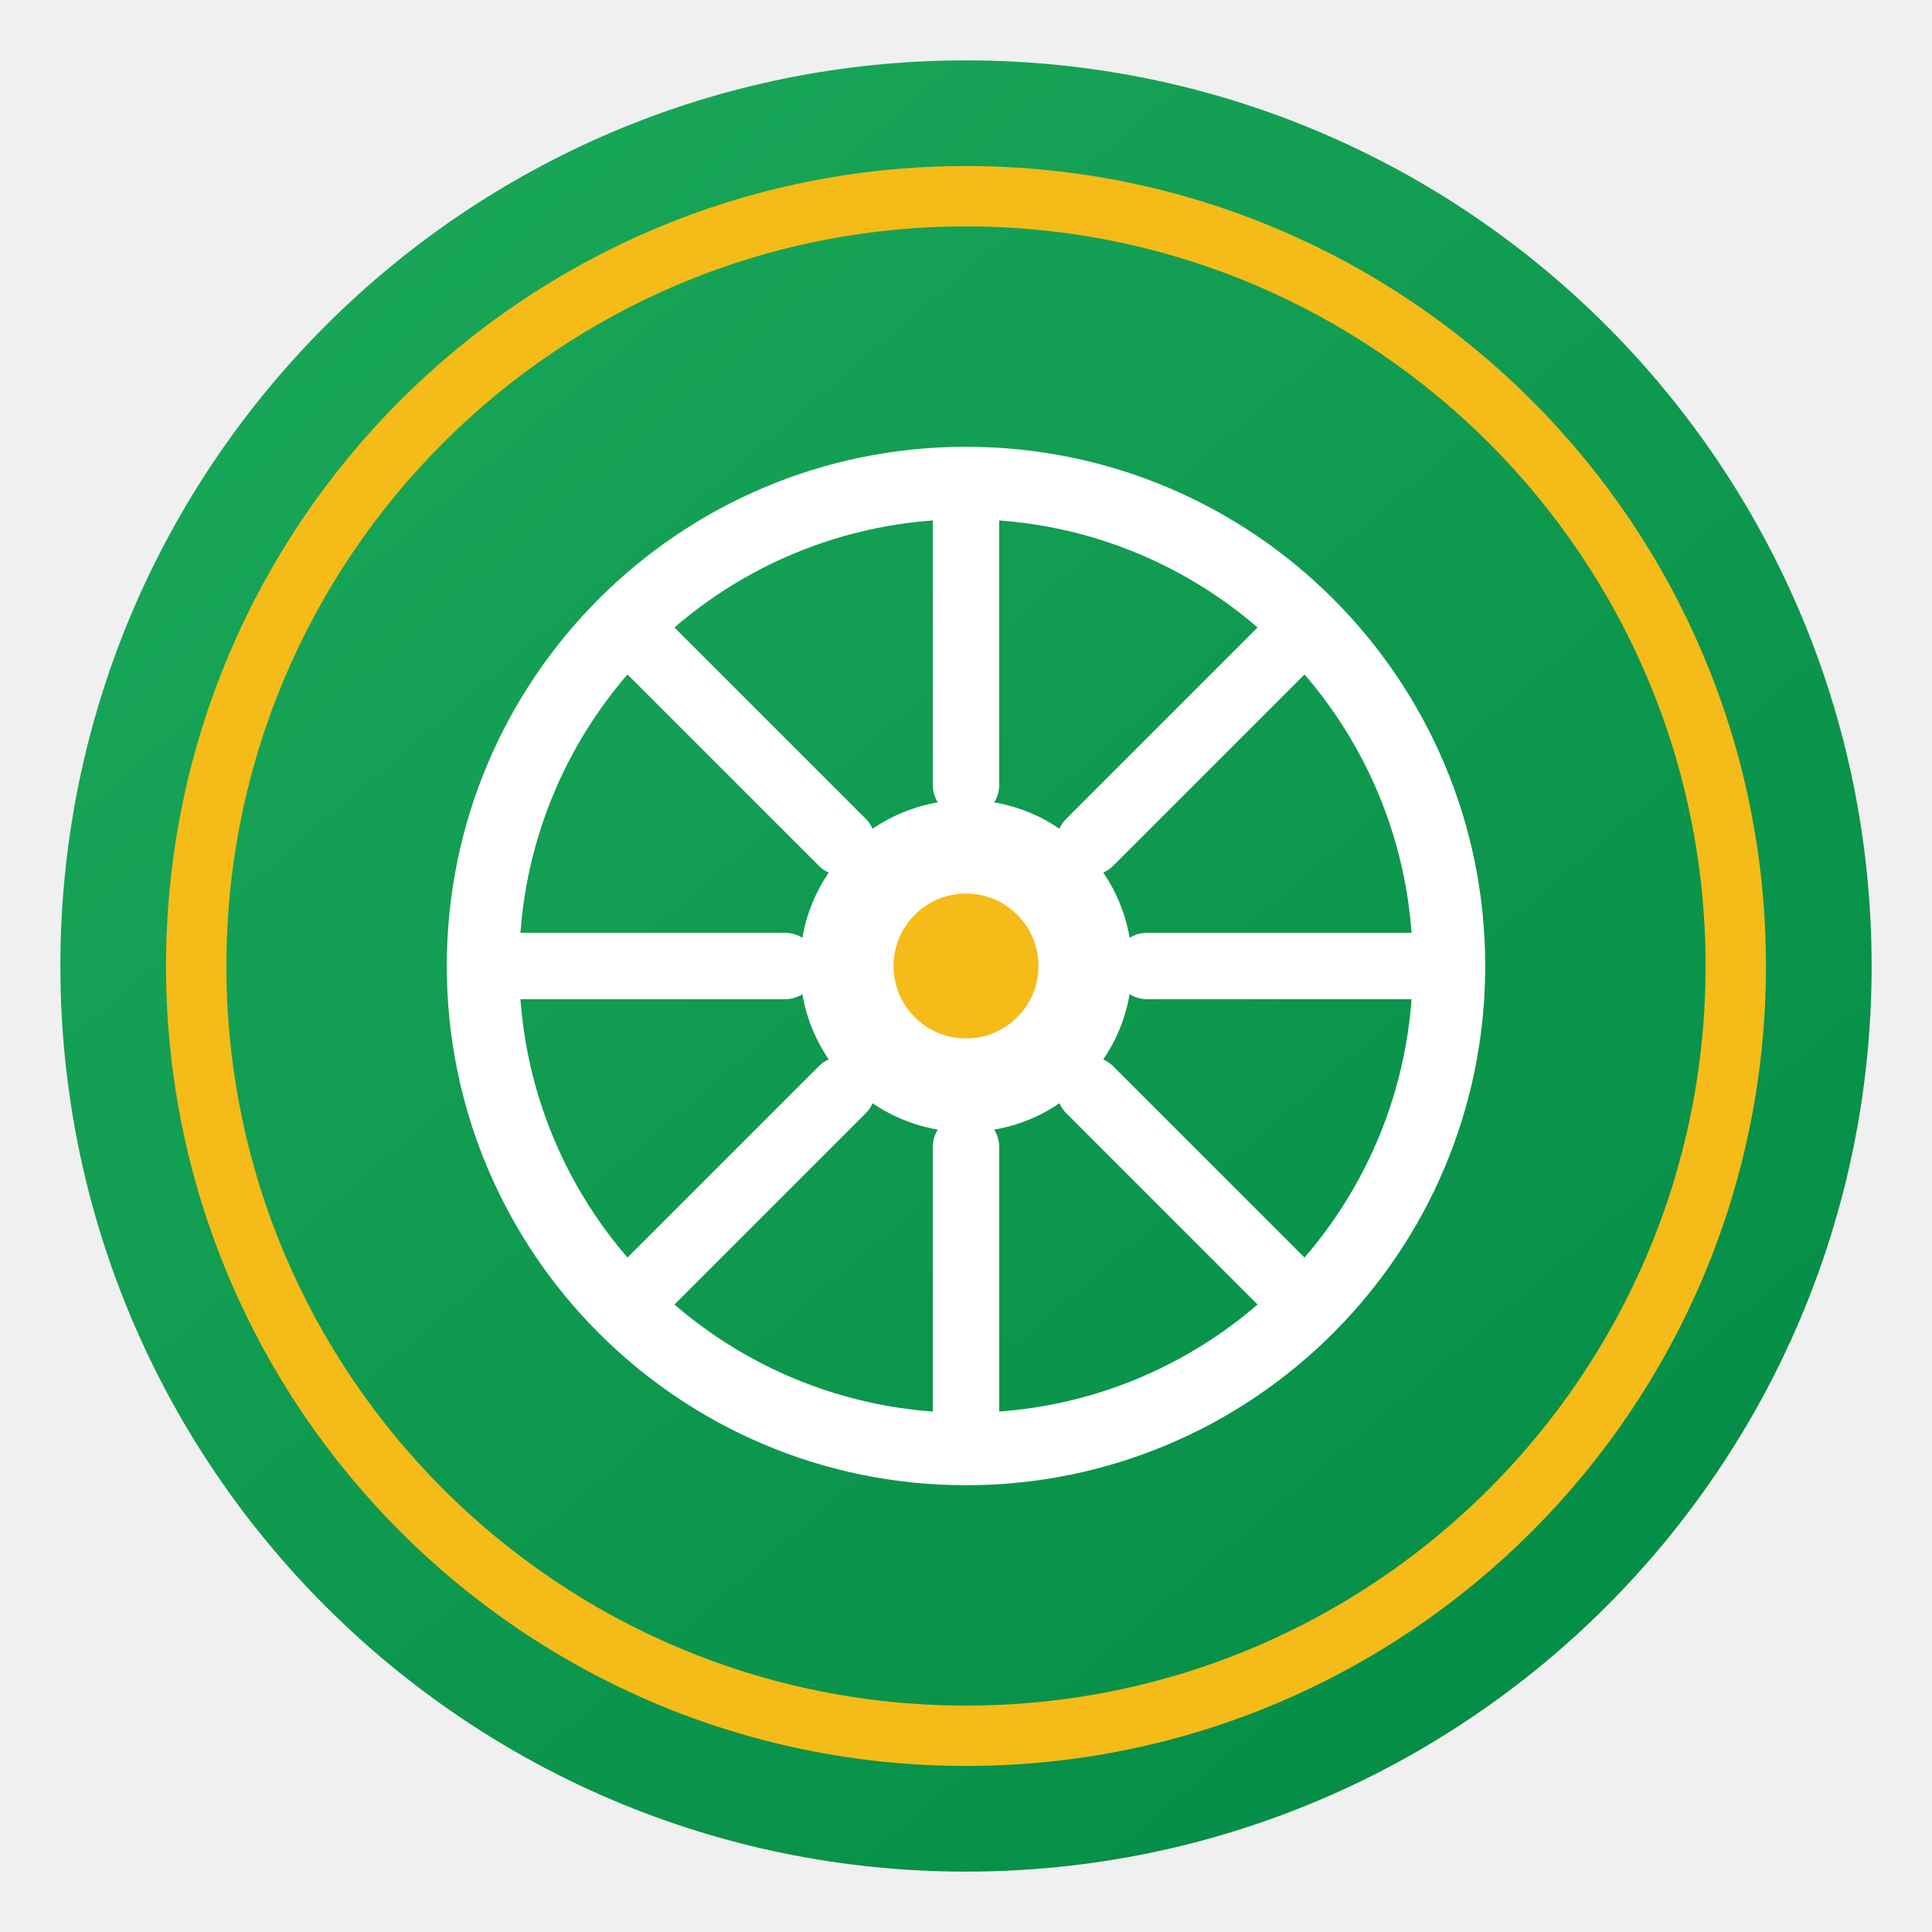
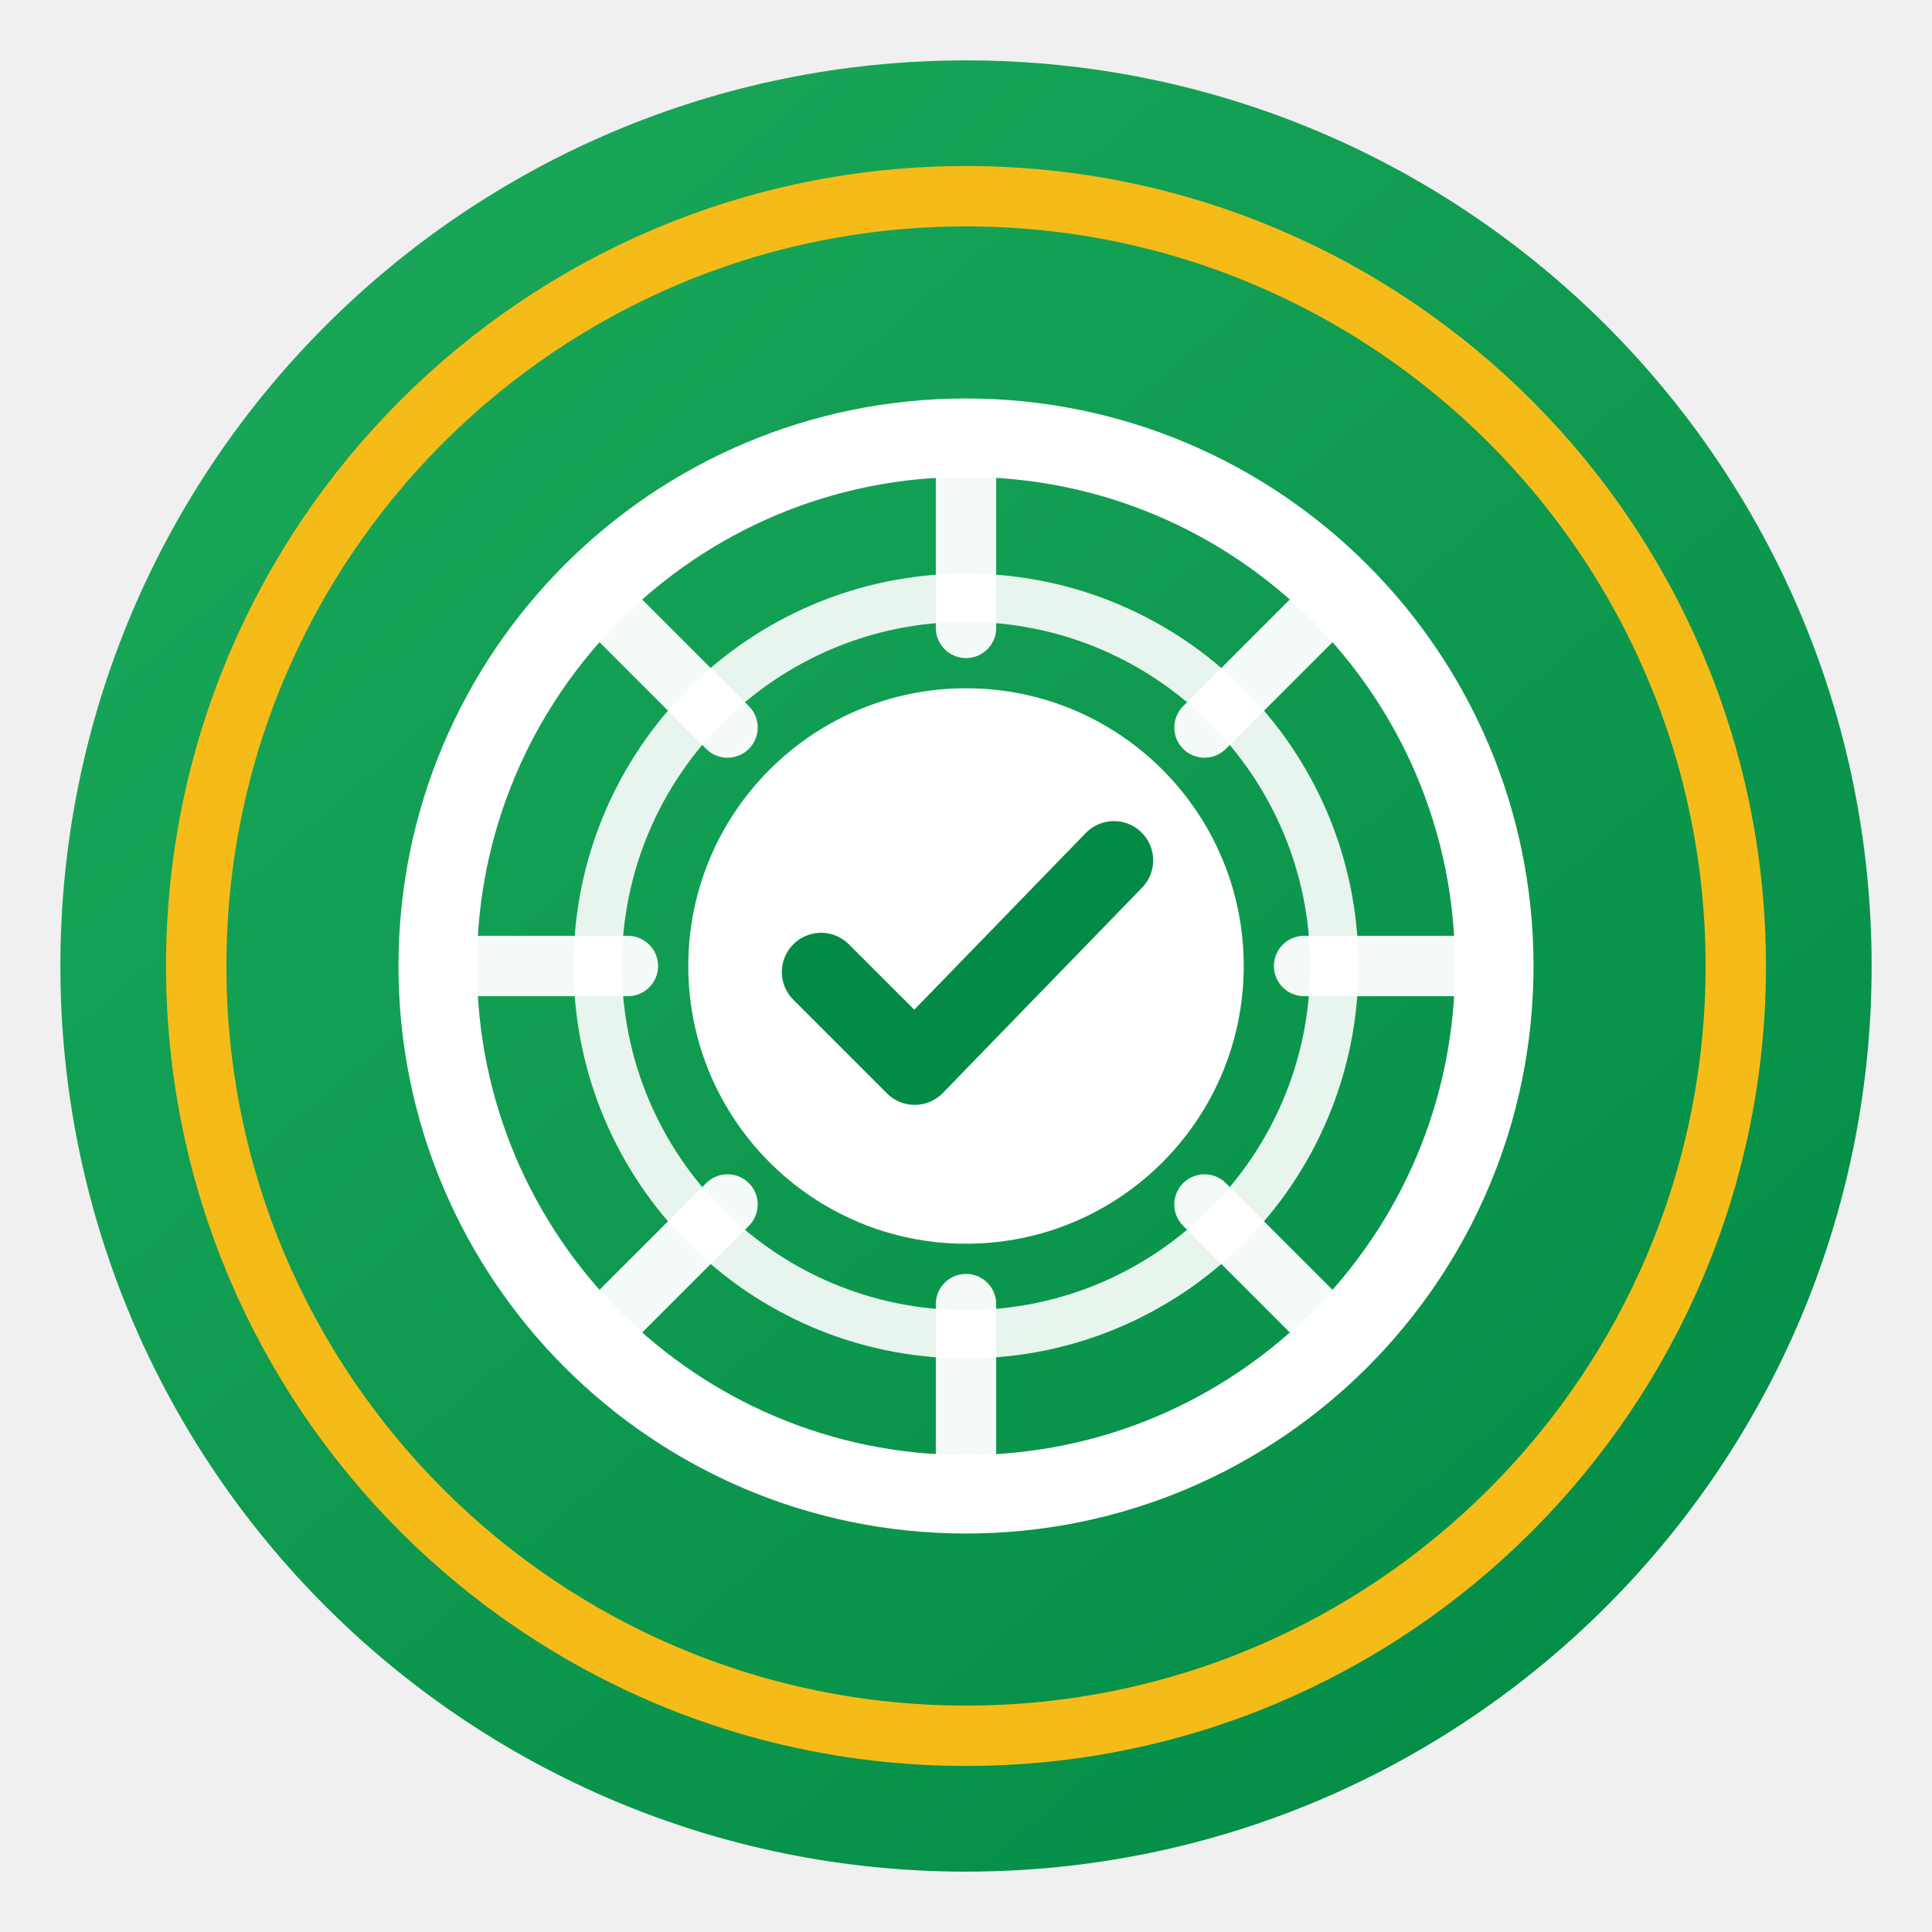
<svg xmlns="http://www.w3.org/2000/svg" viewBox="0 0 64 64" role="img" aria-label="Vehicle Hub PK">
  <defs>
    <linearGradient id="vhg" x1="8" y1="4" x2="56" y2="60" gradientUnits="userSpaceOnUse">
      <stop offset="0%" stop-color="#1aa85a" />
      <stop offset="100%" stop-color="#038b45" />
    </linearGradient>
  </defs>
  <circle cx="32" cy="32" r="30" fill="url(#vhg)" />
  <circle cx="32" cy="32" r="25.5" fill="none" stroke="#f5bb18" stroke-width="2" />
-   <circle cx="32" cy="32" r="16" fill="none" stroke="#fff" stroke-width="2.4" />
-   <circle cx="32" cy="32" r="5.5" fill="#fff" />
-   <path d="M32 16.5v9.5M32 38v9.5M16.5 32h9.5M38 32h9.5M21.2 21.2l6.7 6.7M36.1 36.1l6.7 6.7M42.8 21.2l-6.7 6.7M27.9 36.1l-6.7 6.7" stroke="#fff" stroke-width="2.2" stroke-linecap="round" />
-   <circle cx="32" cy="32" r="2.4" fill="#f5bb18" />
+   <circle cx="32" cy="32" r="17.5" fill="none" stroke="#fff" stroke-width="2.6" />
+   <circle cx="32" cy="32" r="12.2" fill="none" stroke="#fff" stroke-width="1.6" opacity="0.9" />
+   <g stroke="#fff" stroke-width="2" stroke-linecap="round" opacity="0.95">
+     <path d="M32 15.2v5.6M32 43.2v5.6M15.2 32h5.6M43.2 32h5.6" />
+     <path d="M20.1 20.1l4 4M39.9 39.9l4 4M43.9 20.1l-4 4M24.1 39.9l-4 4" />
+   </g>
+   <circle cx="32" cy="32" r="9.2" fill="#fff" />
+   <path d="M27.2 32.2l3.1 3.1 6.6-6.8" fill="none" stroke="#038b45" stroke-width="2.6" stroke-linecap="round" stroke-linejoin="round" />
</svg>
